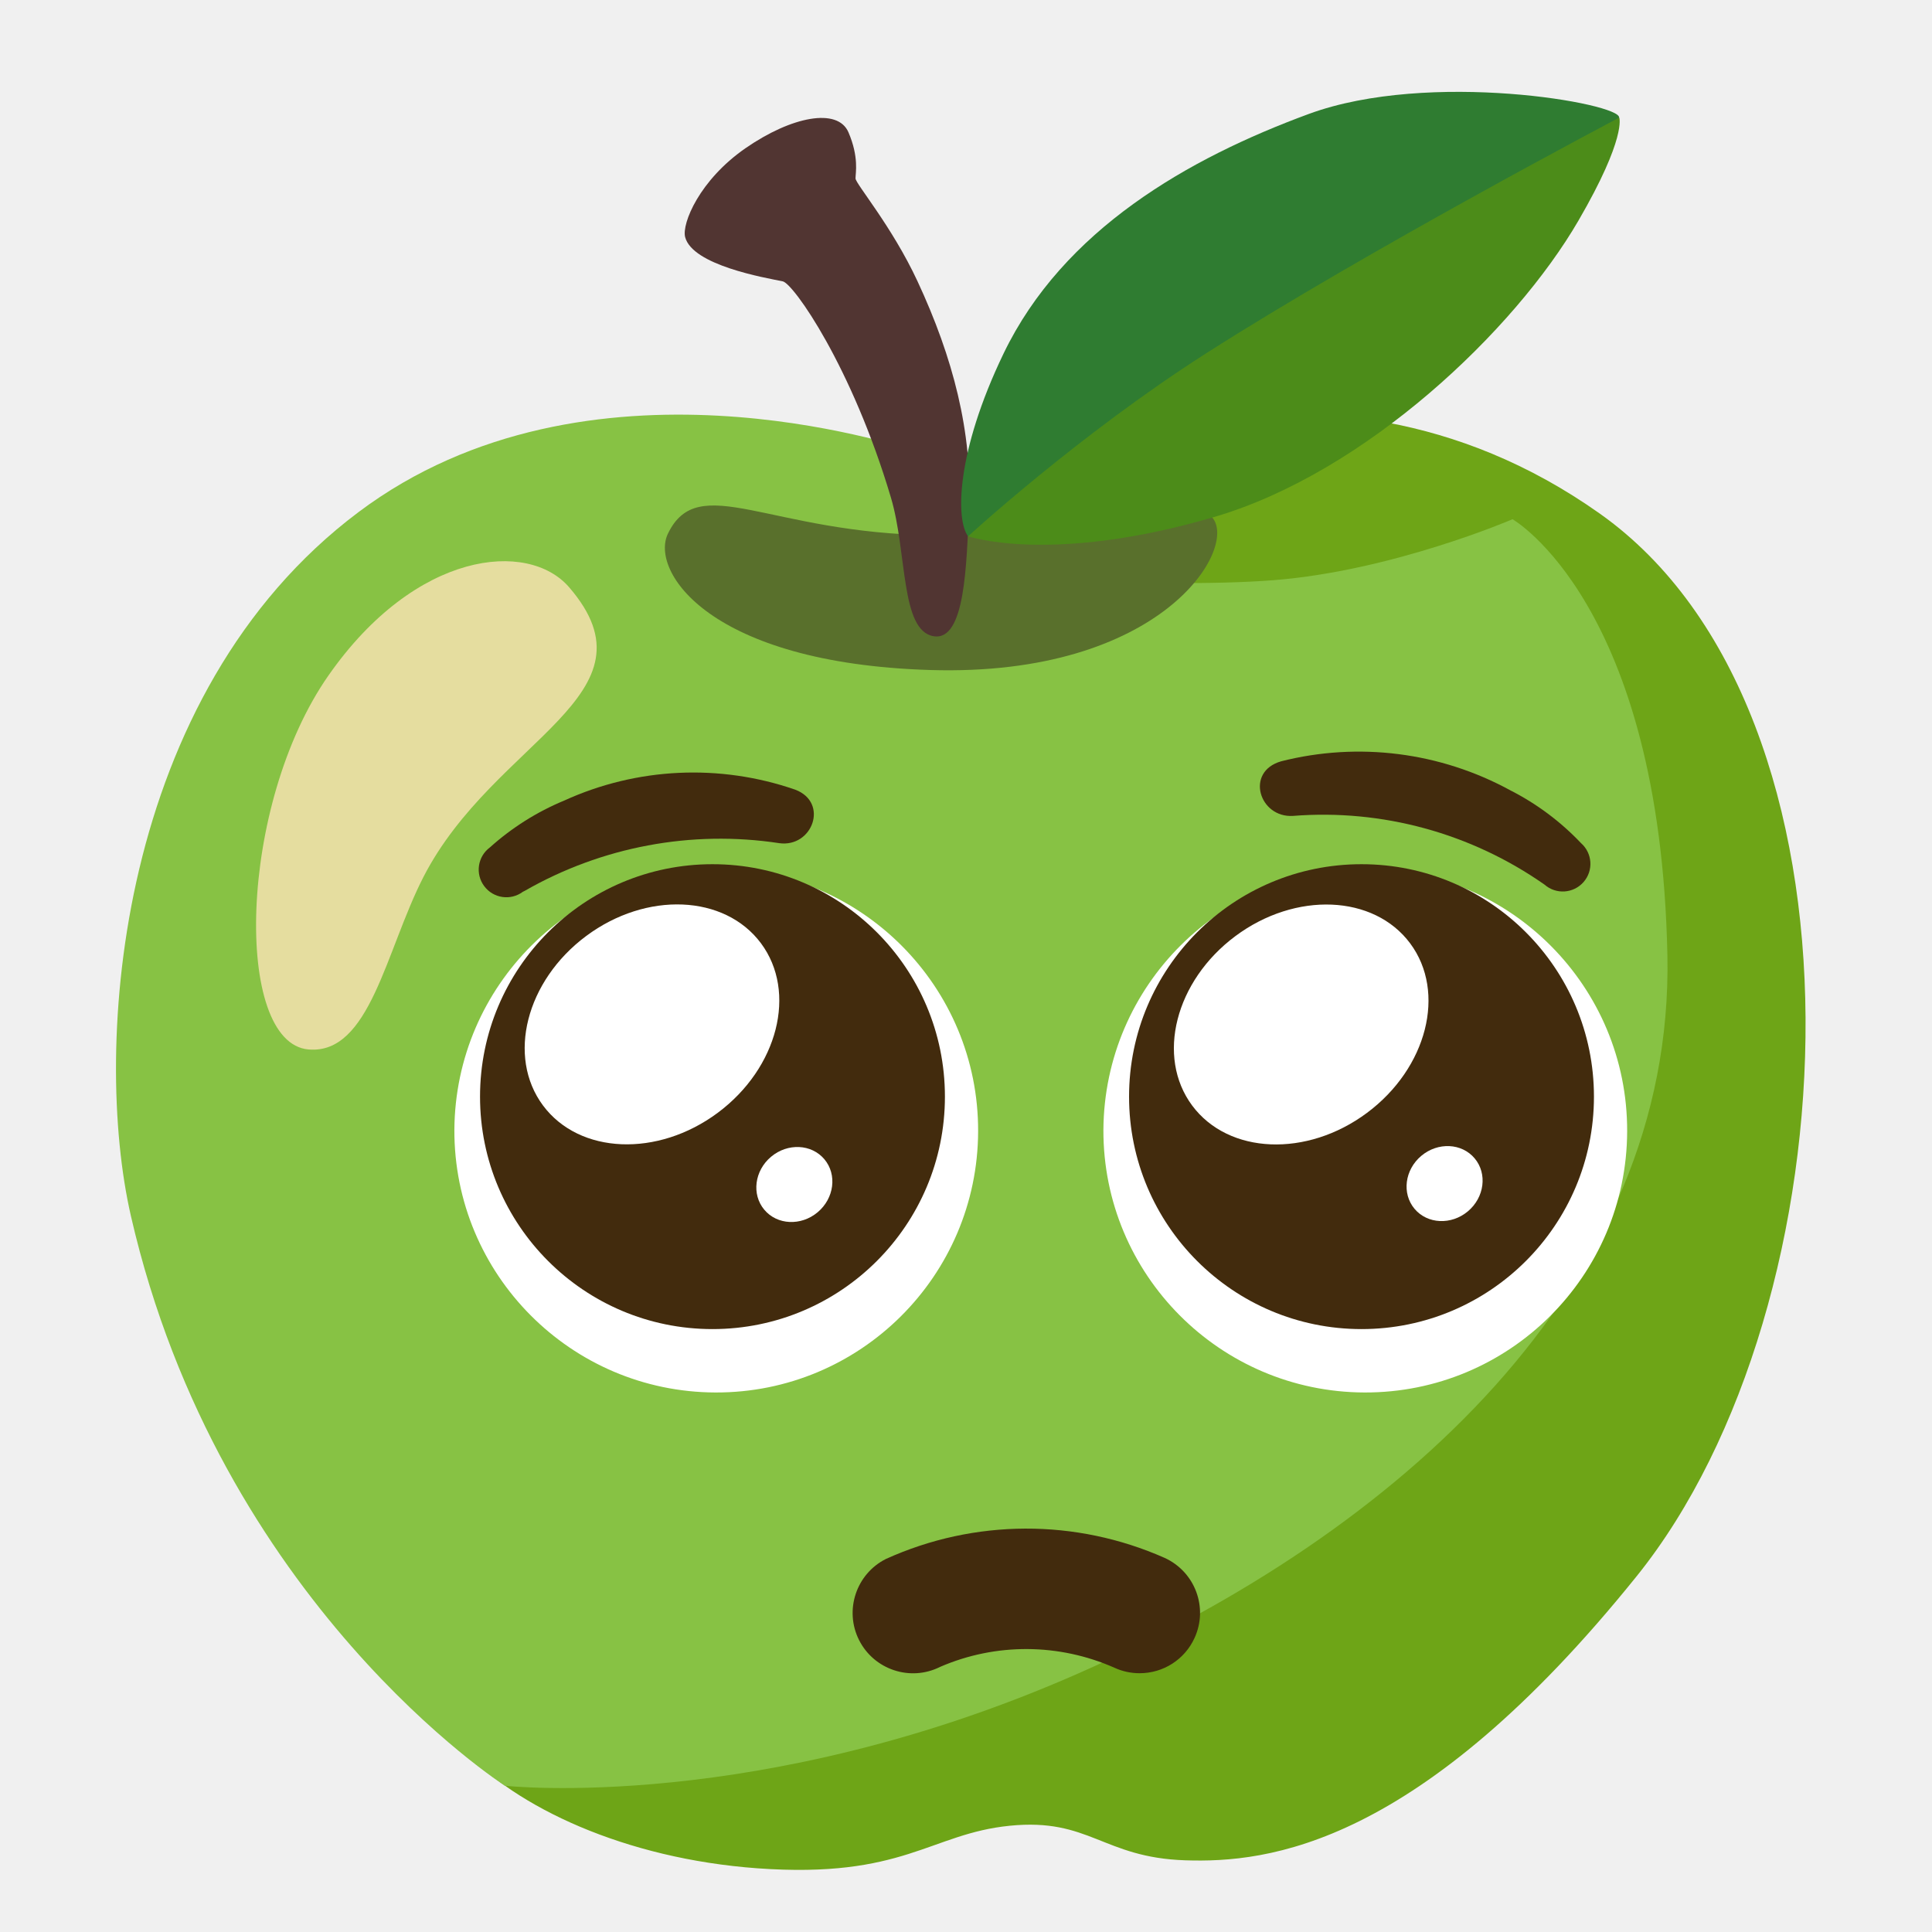
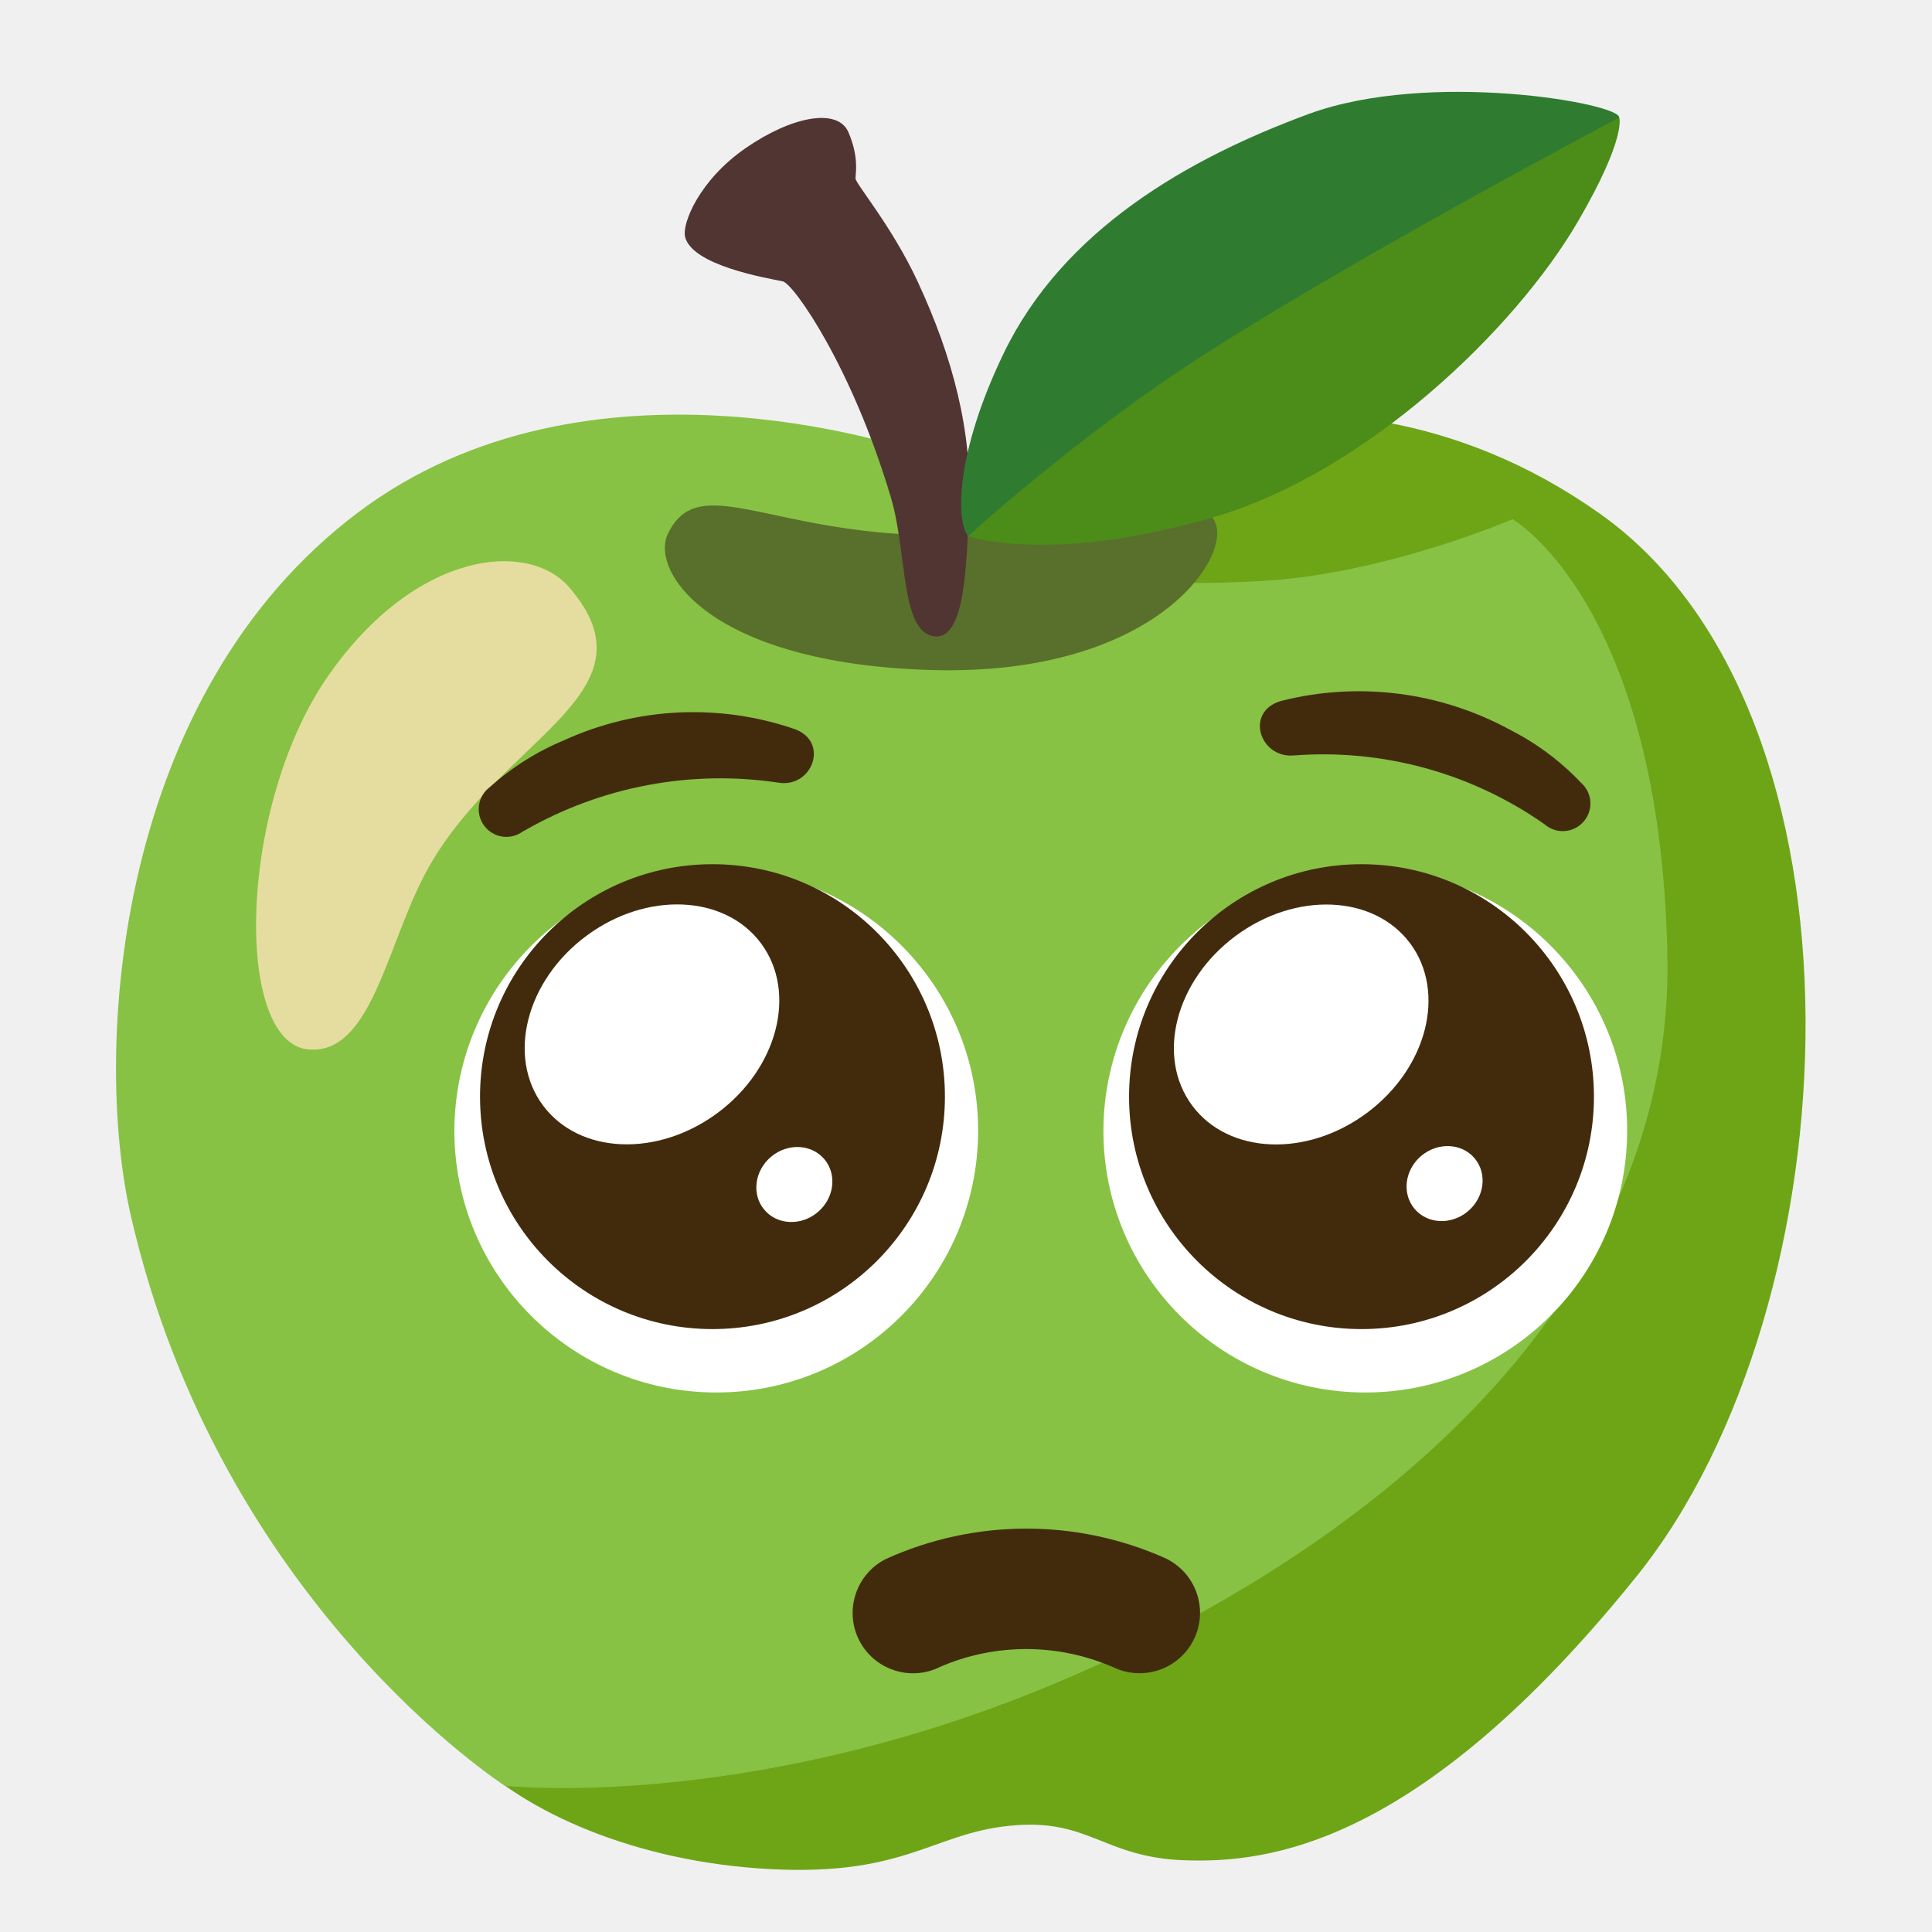
<svg xmlns="http://www.w3.org/2000/svg" version="1.1" id="Layer_2" x="0px" y="0px" viewBox="0 0 128 128" style="enable-background:new 0 0 128 128;" xml:space="preserve">
  <defs id="defs7" />
+   <style>
+     #left-eyebrow {
+       animation: moveLeftEyebrow 2.5s ease-in-out infinite;
+     }
+ 
+     #right-eyebrow {
+       animation: moveRightEyebrow 3s ease-in-out infinite; /* 0.5s delay creates alternating effect */
+     }
+ 
+     @keyframes moveLeftEyebrow {
+       0%, 100% {
+         transform: translate(0, -0.5px);
+       }
+       50% {
+         transform: translate(0, 2px); /* smaller movement range */
+       }
+     }
+ 
+     @keyframes moveRightEyebrow {
+       0%, 100% {
+         transform: translate(0, 0px);
+       }
+       50% {
+         transform: translate(0, 2px); /* different movement range */
+       }
+     }
+ 
+     #left-eye {
+       animation: blink 4s ease-in-out infinite;
+       transform-origin: center;
+     }
+ 
+     #right-eye {
+       animation: blink 4s ease-in-out infinite 0.08s;
+       transform-origin: center;
+     }
+ 
+     #eyes {
+       animation: bob 5s ease-in-out infinite;
+       transform-origin: top center;
+     }
+ 
+     @keyframes bob {
+       0%, 100% {
+         transform: translateY(0px);
+       }
+       50% {
+         transform: translateY(-3px);
+       }
+     }
+ 
+     @keyframes blink {
+       0%, 96%, 100% {
+         transform: scaleY(1);
+       }
+       98% {
+         transform: scaleY(0.1);
+       }
+     }
+ 
+     #leaves {
+       animation: rotate 8s ease-in-out infinite;
+       transform-origin: 5% 50%;
+     }
+ 
+     @keyframes rotate {
+       0%, 100% {
+         transform: rotate(-1deg);
+       }
+       50% {
+         transform: rotate(2deg);
+       }
+     }
+ </style>
  <path style="fill:#6EA517;" d="M78.7,52.85L60.22,36.83l6.86-5.1c0,0,19.91-11.15,38.9,2.29c18.66,13.2,16.9,52.45,2.46,70.4  s-24.47,19.01-29.92,18.83c-5.46-0.18-6.34-2.82-11.62-2.29c-5.28,0.53-7.04,3.52-16.72,2.82c-8.78-0.64-16.02-4.05-19.54-7.92  C27.31,112.18,78.7,52.85,78.7,52.85z" id="path1" />
  <path style="fill:#87C244;" d="M100.21,34.4c0,0-7.93,3.42-15.85,4.04c-7.93,0.62-22.07-0.47-22.07-0.47s-1.55-8.24-2.02-8.24  c-0.47,0-21.28-7.24-36.52,4.2C7.69,45.98,6.11,69.38,8.67,80.55c5.89,25.67,24.78,37.76,24.78,37.76s16.87,1.87,38.01-7.45  s39.44-25.64,39.01-47.55C110,39.99,100.21,34.4,100.21,34.4z" id="path2" />
  <path style="fill:#E5DD9F;" d="M37.7,38.9c-2.71-3.13-10.15-2.43-15.93,5.84c-6.02,8.6-6.29,24.36-1.33,24.79  c4.07,0.35,5.11-6.54,7.61-11.42C32.75,48.95,43.9,46.07,37.7,38.9z" id="path3" />
  <path style="fill:#59702C;" d="M44.25,35.36c-1.19,2.48,2.73,8.58,17.37,9.03c15.4,0.47,20.45-8.11,18.69-10.11  c-1.76-2-7.52,1.29-18.45,1.18S46.28,31.15,44.25,35.36z" id="path4" />
  <path style="fill:#513532;" d="M51.86,18.64c-1.18-0.24-5.99-1.06-6.47-2.94c-0.22-0.89,0.94-3.76,4-5.88s6.11-2.7,6.82-1.06  c0.71,1.65,0.47,2.7,0.47,3.06c0,0.35,2.42,3.18,4.11,6.82c2.35,5.05,3.64,9.99,3.41,15.05c-0.17,3.66-0.24,8.82-2.35,8.46  c-2.2-0.37-1.74-5.53-2.82-9.17C56.45,24.29,52.57,18.79,51.86,18.64z" id="path5" />
-   <path style="fill:#2F7C31;" d="M82.59,24.36c0.24-0.35,24.57-15.63,24.68-16.57S94.7,4.61,86.71,7.55s-16.27,7.67-20.22,15.87  c-3.17,6.58-3.17,11.05-2.35,12.11C64.53,36.03,82.59,24.36,82.59,24.36z" id="path6" />
-   <path style="fill:#4C8C19;" d="M79.89,23.42c10.74-6.86,27.39-15.63,27.39-15.63s0.5,1.31-2.7,6.82  c-4.23,7.29-14.11,16.69-24.1,19.63c-10.84,3.19-16.34,1.29-16.34,1.29S71.43,28.83,79.89,23.42z" id="path7" />
+   <g id="leaves">
+     <path style="fill:#2F7C31;" d="M82.59,24.36c0.24-0.35,24.57-15.63,24.68-16.57S94.7,4.61,86.71,7.55s-16.27,7.67-20.22,15.87  c-3.17,6.58-3.17,11.05-2.35,12.11C64.53,36.03,82.59,24.36,82.59,24.36z" id="path6" />
+     <path style="fill:#4C8C19;" d="M79.89,23.42c10.74-6.86,27.39-15.63,27.39-15.63s0.5,1.31-2.7,6.82  c-4.23,7.29-14.11,16.69-24.1,19.63c-10.84,3.19-16.34,1.29-16.34,1.29S71.43,28.83,79.89,23.42z" id="path7" />
+   </g>
  <g id="facial_expressions" transform="translate(4.503418,9.855664)">
    <g id="pleading-face">
      <path style="fill:#422b0d" d="m 71,101 c -0.57,0 -1.14,-0.12 -1.66,-0.36 -3.68,-1.63 -7.87,-1.66 -11.56,-0.06 -1.97,0.99 -4.38,0.19 -5.37,-1.78 -0.99,-1.97 -0.19,-4.38 1.78,-5.37 v 0 c 5.87,-2.66 12.58,-2.68 18.47,-0.07 2.01,0.92 2.9,3.29 1.98,5.3 C 73.99,100.09 72.57,101 71,101 Z" id="path4-3" />
      <g id="eyes">
-         <path style="fill:#ffffff" d="m 43,47.7 c 9.58,0.03 17.33,7.82 17.3,17.4 C 60.27,74.68 52.48,82.43 42.9,82.4 33.32,82.37 25.57,74.58 25.6,65 25.66,55.43 33.43,47.71 43,47.7" id="path5-6" />
-         <circle style="fill:#422b0d" cx="42.7" cy="62.8" r="15.4" id="circle5" />
-         <ellipse transform="matrix(0.7659,-0.6429,0.6429,0.7659,-32.8541,47.0076)" style="fill:#ffffff" cx="48.13" cy="68.62" rx="2.6" ry="2.4" id="ellipse5" />
-         <ellipse transform="matrix(0.8022,-0.5971,0.5971,0.8022,-26.9821,34.5782)" style="fill:#ffffff" cx="38.69" cy="58.01" rx="9" ry="7.3" id="ellipse6" />
-         <path style="fill:#ffffff" d="m 86,47.7 c 9.58,0.03 17.33,7.82 17.3,17.4 -0.03,9.58 -7.82,17.33 -17.4,17.3 C 76.32,82.37 68.57,74.58 68.6,65 68.66,55.43 76.43,47.71 86,47.7" id="path6-7" />
-         <circle style="fill:#422b0d" cx="85.7" cy="62.8" r="15.4" id="circle6" />
-         <ellipse transform="matrix(0.7659,-0.6429,0.6429,0.7659,-22.7305,74.6885)" style="fill:#ffffff" cx="91.21" cy="68.56" rx="2.6" ry="2.4" id="ellipse7" />
-         <ellipse transform="matrix(0.8022,-0.5971,0.5971,0.8022,-18.4797,60.2586)" style="fill:#ffffff" cx="81.7" cy="58.02" rx="9" ry="7.3" id="ellipse8" />
+         <g id="left-eye">
+           <path style="fill:#ffffff" d="m 43,47.7 c 9.58,0.03 17.33,7.82 17.3,17.4 C 60.27,74.68 52.48,82.43 42.9,82.4 33.32,82.37 25.57,74.58 25.6,65 25.66,55.43 33.43,47.71 43,47.7" id="path5-6" />
+           <circle style="fill:#422b0d" cx="42.7" cy="62.8" r="15.4" id="circle5" />
+           <ellipse transform="matrix(0.7659,-0.6429,0.6429,0.7659,-32.8541,47.0076)" style="fill:#ffffff" cx="48.13" cy="68.62" rx="2.6" ry="2.4" id="ellipse5" />
+           <ellipse transform="matrix(0.8022,-0.5971,0.5971,0.8022,-26.9821,34.5782)" style="fill:#ffffff" cx="38.69" cy="58.01" rx="9" ry="7.3" id="ellipse6" />
+         </g>
+         <g id="right-eye">
+           <path style="fill:#ffffff" d="m 86,47.7 c 9.58,0.03 17.33,7.82 17.3,17.4 -0.03,9.58 -7.82,17.33 -17.4,17.3 C 76.32,82.37 68.57,74.58 68.6,65 68.66,55.43 76.43,47.71 86,47.7" id="path6-7" />
+           <circle style="fill:#422b0d" cx="85.7" cy="62.8" r="15.4" id="circle6" />
+           <ellipse transform="matrix(0.7659,-0.6429,0.6429,0.7659,-22.7305,74.6885)" style="fill:#ffffff" cx="91.21" cy="68.56" rx="2.6" ry="2.4" id="ellipse7" />
+           <ellipse transform="matrix(0.8022,-0.5971,0.5971,0.8022,-18.4797,60.2586)" style="fill:#ffffff" cx="81.7" cy="58.02" rx="9" ry="7.3" id="ellipse8" />
+         </g>
      </g>
    </g>
-     <g id="eyebrows" transform="translate(0,4)">
-       <path style="fill:#422b0d" d="m 47.114,42.006 c 2.214,0.313 3.316,-2.693 1.069,-3.544 -5.009,-1.734 -10.489,-1.475 -15.304,0.721 -1.808,0.749 -3.472,1.799 -4.928,3.107 -0.812,0.605 -0.981,1.75 -0.375,2.562 0.605,0.812 1.75,0.981 2.562,0.375 l 0.126,-0.063 c 5.099,-2.924 11.042,-4.041 16.85,-3.159 z" id="path8" />
-       <path style="fill:#422b0d" d="m 97.827,44.754 c 0.761,0.668 1.916,0.59 2.584,-0.171 0.668,-0.761 0.59,-1.916 -0.172,-2.584 C 98.892,40.579 97.315,39.401 95.572,38.512 90.933,35.975 85.501,35.282 80.373,36.583 c -2.404,0.694 -1.446,3.754 0.786,3.617 5.92,-0.466 11.805,1.146 16.668,4.554 v 0" id="path9" />
+     <g id="eyebrows">
+       <path id="left-eyebrow" style="fill:#422b0d" d="m 47.114,42.006 c 2.214,0.313 3.316,-2.693 1.069,-3.544 -5.009,-1.734 -10.489,-1.475 -15.304,0.721 -1.808,0.749 -3.472,1.799 -4.928,3.107 -0.812,0.605 -0.981,1.75 -0.375,2.562 0.605,0.812 1.75,0.981 2.562,0.375 l 0.126,-0.063 c 5.099,-2.924 11.042,-4.041 16.85,-3.159 z" />
+       <path id="right-eyebrow" style="fill:#422b0d" d="m 97.827,44.754 c 0.761,0.668 1.916,0.59 2.584,-0.171 0.668,-0.761 0.59,-1.916 -0.172,-2.584 C 98.892,40.579 97.315,39.401 95.572,38.512 90.933,35.975 85.501,35.282 80.373,36.583 c -2.404,0.694 -1.446,3.754 0.786,3.617 5.92,-0.466 11.805,1.146 16.668,4.554 v 0" />
    </g>
  </g>
</svg>
